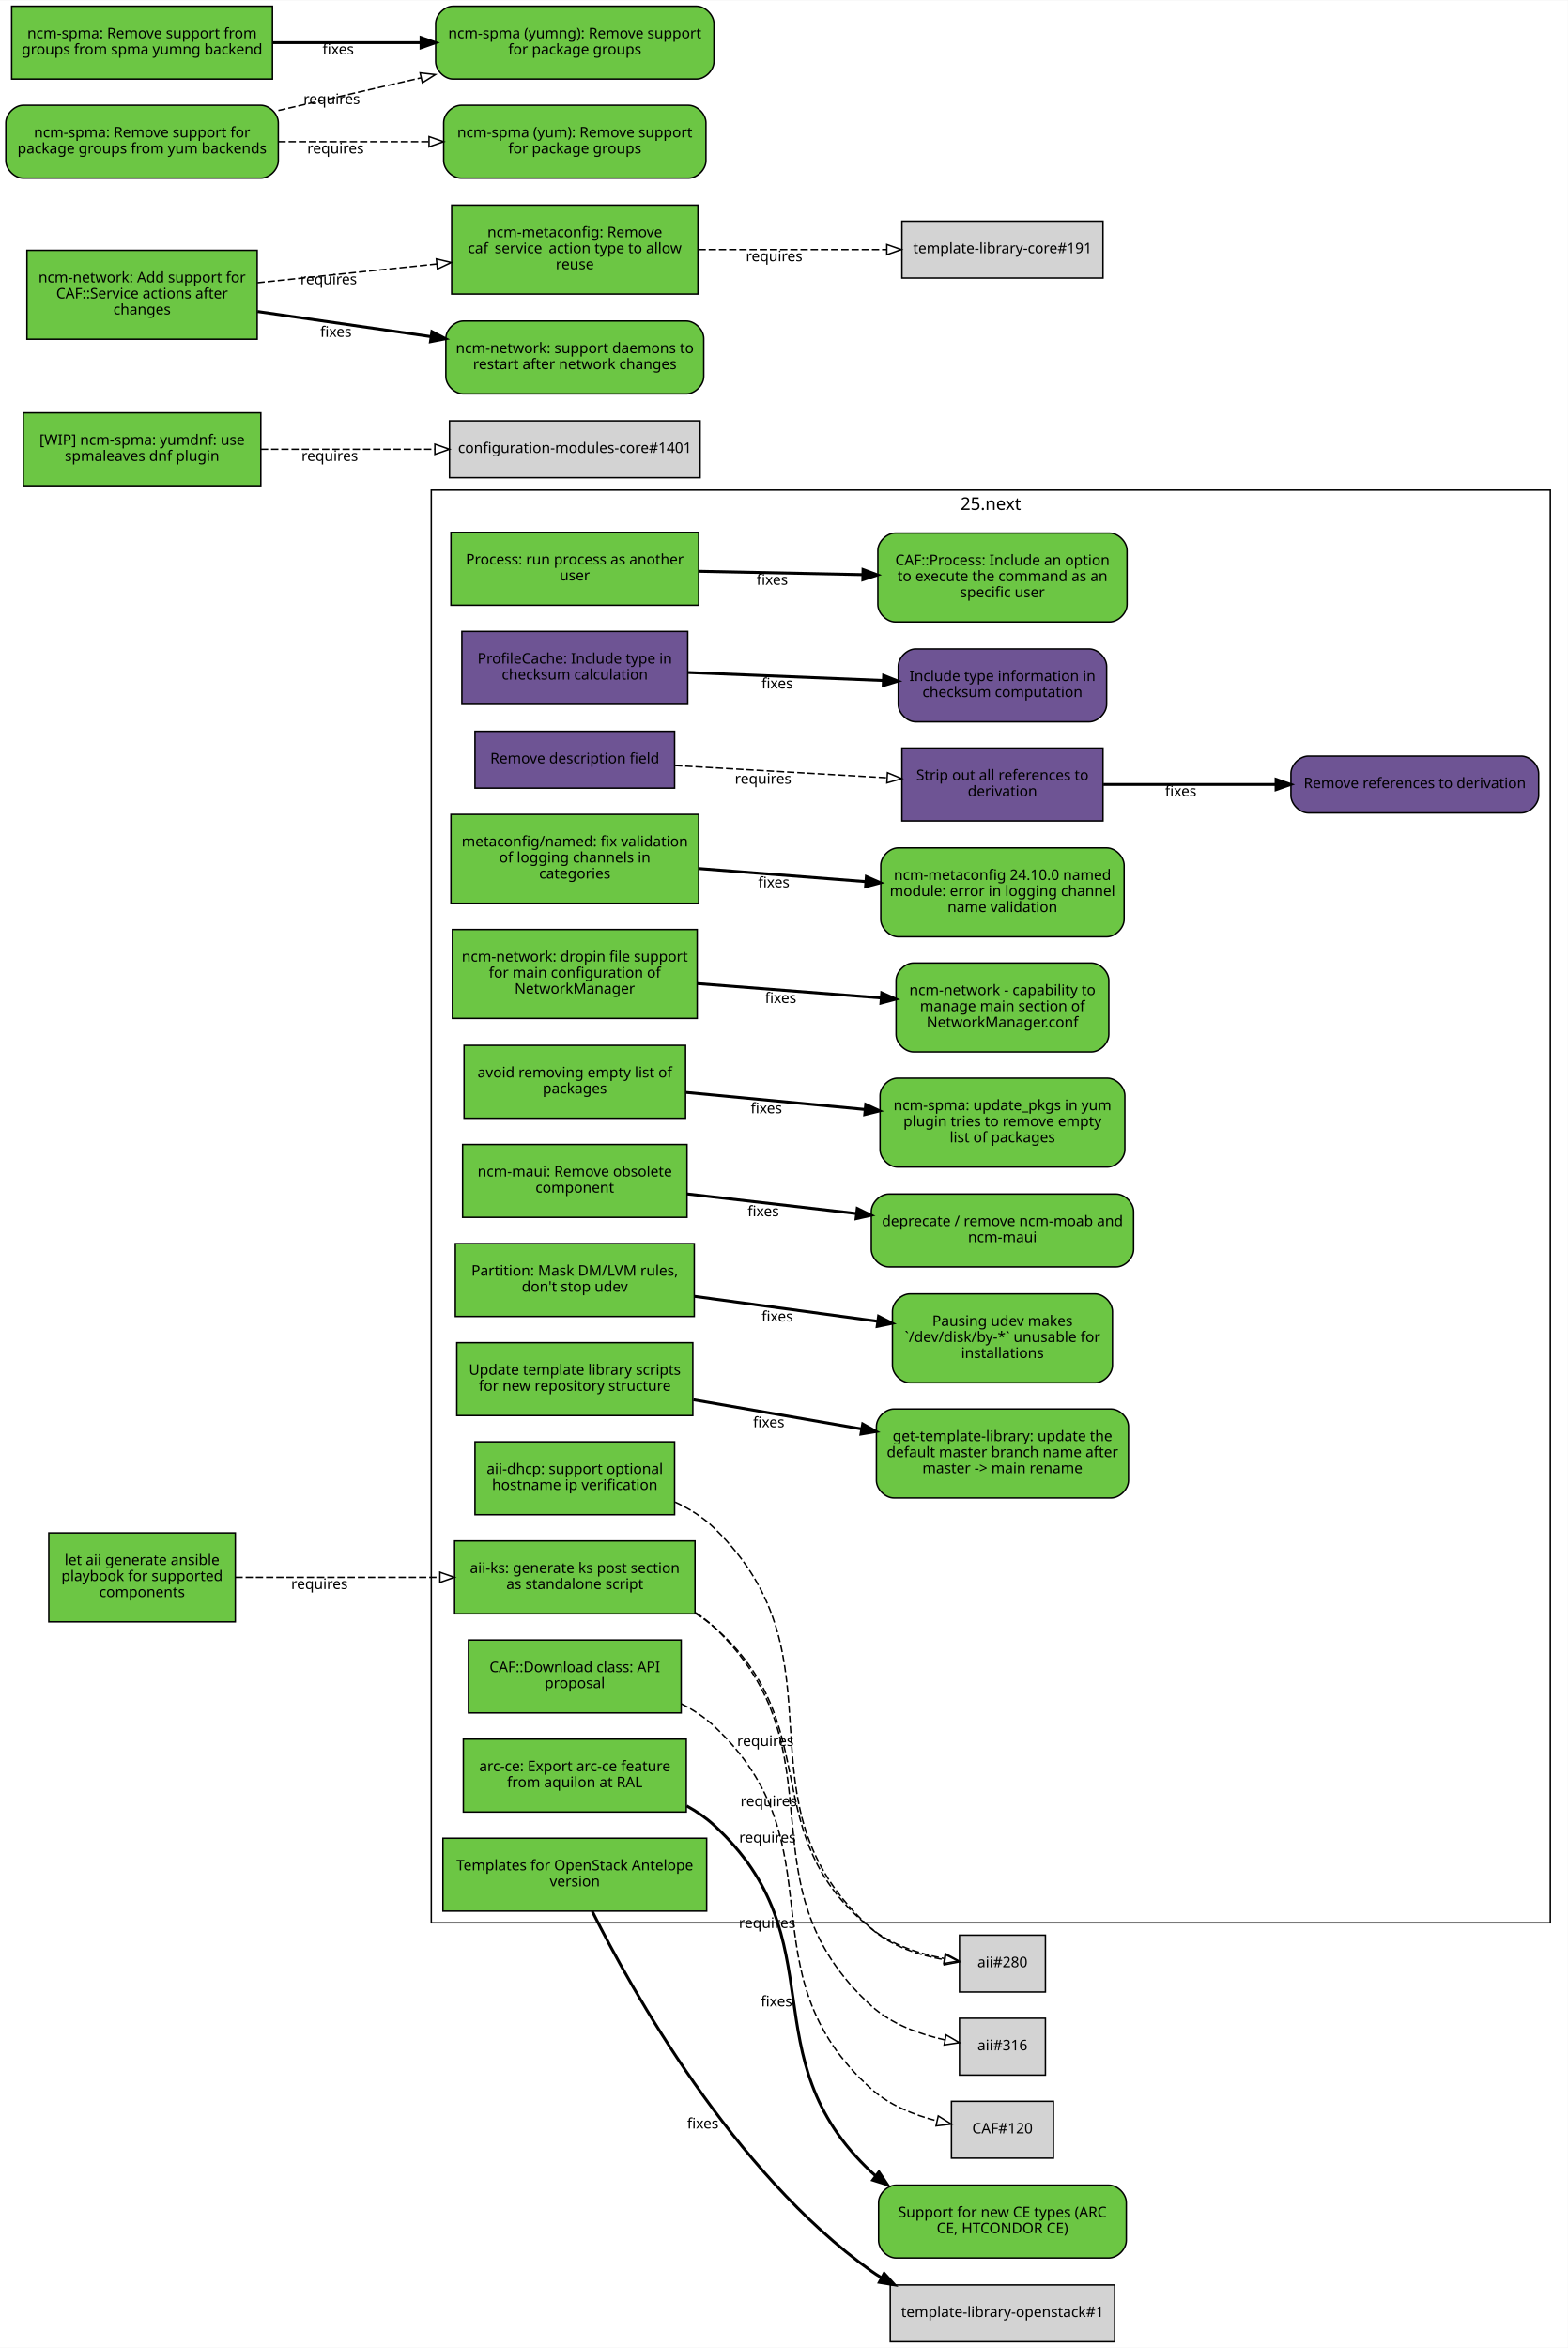
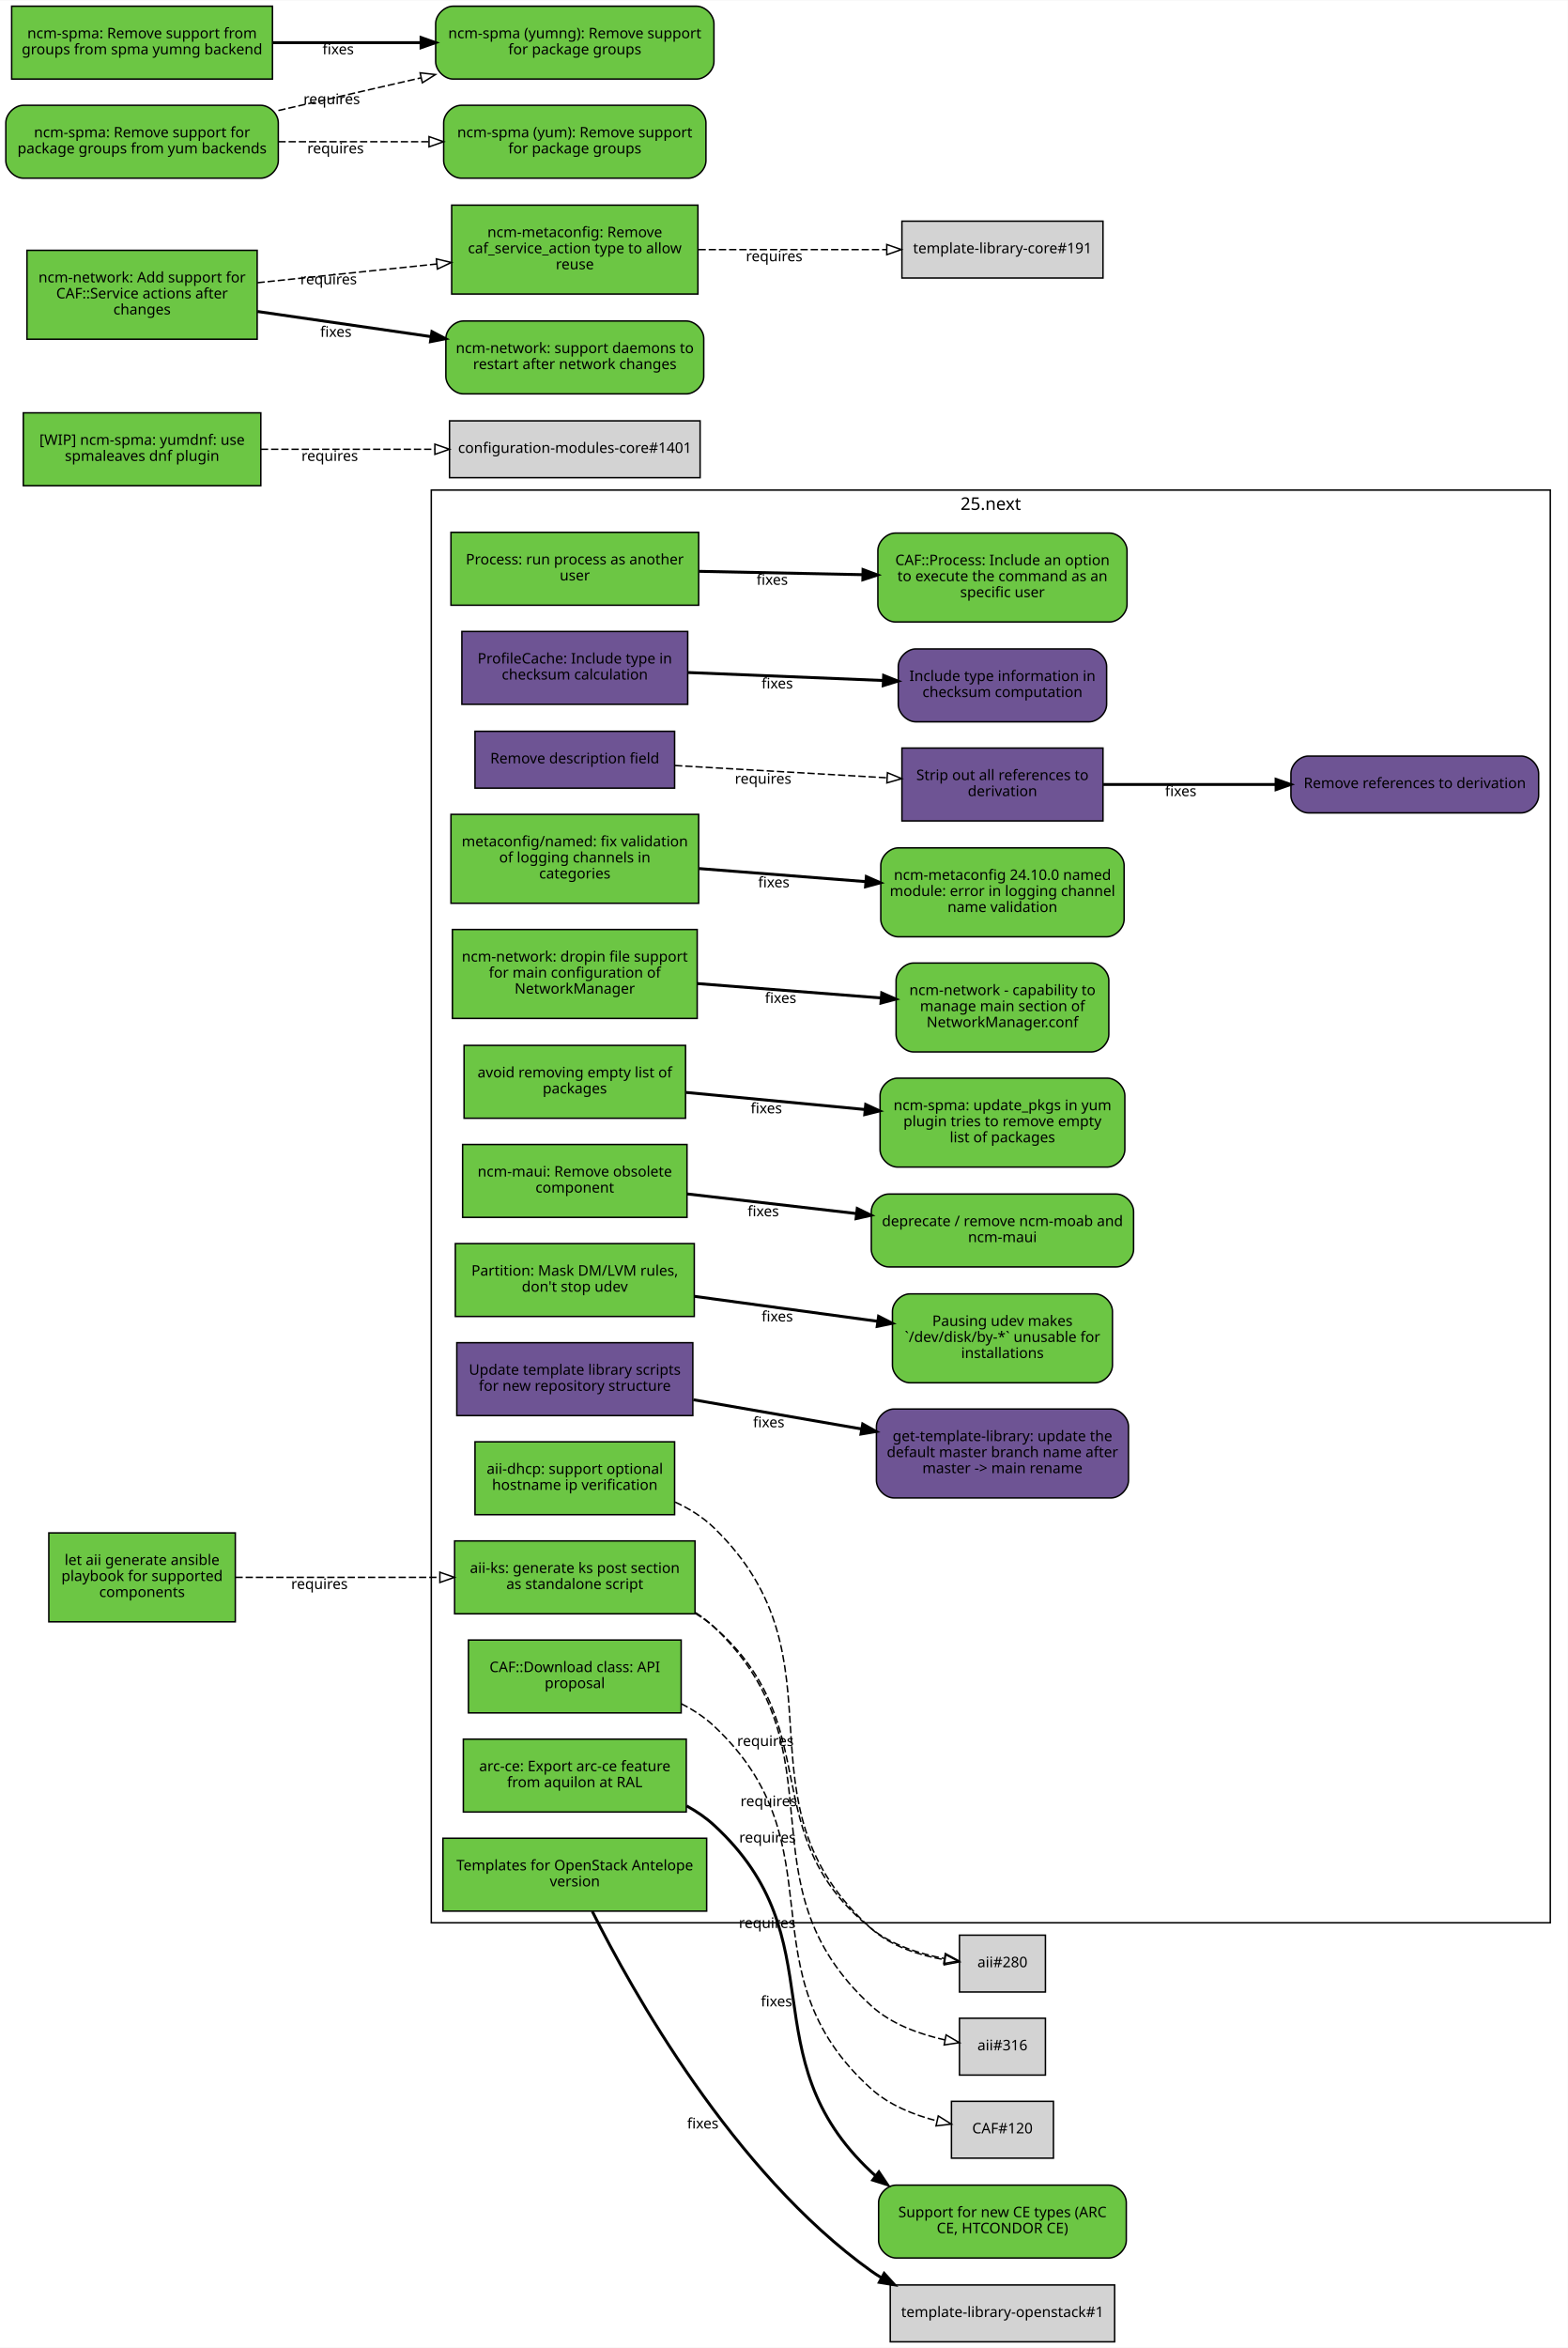
<svg xmlns="http://www.w3.org/2000/svg" xmlns:xlink="http://www.w3.org/1999/xlink" width="1076pt" height="1611pt" viewBox="0.00 0.00 1076.00 1610.50">
  <g id="graph0" class="graph" transform="scale(1 1) rotate(0) translate(4 1606.5)">
    <polygon fill="#ffffff" stroke="transparent" points="-4,4 -4,-1606.5 1072,-1606.5 1072,4 -4,4" />
    <g id="clust1" class="cluster">
      <polygon fill="none" stroke="#000000" points="292,-287.5 292,-1270.5 1060,-1270.5 1060,-287.5 292,-287.5" />
      <text text-anchor="middle" x="676" y="-1256.9" font-family="Sans" font-size="12.00" fill="#000000">25.next</text>
    </g>
    <g id="node1" class="node">
      <g id="a_node1">
        <a xlink:href="https://github.com/quattor/aii/pull/328" xlink:title="aii#328 (pull-request)" target="_parent">
          <polygon fill="#6cc644" stroke="#000000" points="473,-549.5 308,-549.5 308,-499.5 473,-499.5 473,-549.5" />
          <text text-anchor="middle" x="390.5" y="-527.5" font-family="Sans" font-size="10.00" fill="#000000">aii-ks: generate ks post section</text>
          <text text-anchor="middle" x="390.5" y="-516.5" font-family="Sans" font-size="10.00" fill="#000000">as standalone script</text>
        </a>
      </g>
    </g>
    <g id="node2" class="node">
      <polygon fill="#d3d3d3" stroke="#000000" points="713.5,-279 654.5,-279 654.5,-240 713.5,-240 713.5,-279" />
      <text text-anchor="middle" x="684" y="-257" font-family="Sans" font-size="10.00" fill="#000000">aii#280</text>
    </g>
    <g id="edge1" class="edge">
      <path fill="none" stroke="#000000" stroke-dasharray="5,2" d="M473.06,-499.894C477.655,-497.086 482.017,-493.965 486,-490.5 564.289,-422.391 513.003,-348.366 594,-283.5 608.111,-272.199 627.062,-266.191 643.933,-263.009" />
      <polygon fill="none" stroke="#000000" points="644.792,-266.416 654.108,-261.371 643.679,-259.505 644.792,-266.416" />
      <text text-anchor="middle" x="523.602" y="-367.506" font-family="Sans" font-size="10.00" fill="#000000">requires</text>
    </g>
    <g id="node3" class="node">
      <polygon fill="#d3d3d3" stroke="#000000" points="713.5,-222 654.5,-222 654.5,-183 713.5,-183 713.5,-222" />
      <text text-anchor="middle" x="684" y="-200" font-family="Sans" font-size="10.00" fill="#000000">aii#316</text>
    </g>
    <g id="edge2" class="edge">
      <path fill="none" stroke="#000000" stroke-dasharray="5,2" d="M473.421,-500.292C477.929,-497.386 482.171,-494.136 486,-490.5 576.735,-404.336 501.543,-314.813 594,-230.5 607.847,-217.873 627.317,-210.939 644.607,-207.133" />
      <polygon fill="none" stroke="#000000" points="645.318,-210.56 654.476,-205.234 643.995,-203.687 645.318,-210.56" />
      <text text-anchor="middle" x="522.737" y="-342.594" font-family="Sans" font-size="10.00" fill="#000000">requires</text>
    </g>
    <g id="node4" class="node">
      <g id="a_node4">
        <a xlink:href="https://github.com/quattor/aii/pull/299" xlink:title="aii#299 (pull-request)" target="_parent">
          <polygon fill="#6cc644" stroke="#000000" points="459,-617.5 322,-617.5 322,-567.5 459,-567.5 459,-617.5" />
          <text text-anchor="middle" x="390.5" y="-595.5" font-family="Sans" font-size="10.00" fill="#000000">aii-dhcp: support optional</text>
          <text text-anchor="middle" x="390.5" y="-584.5" font-family="Sans" font-size="10.00" fill="#000000">hostname ip verification</text>
        </a>
      </g>
    </g>
    <g id="edge3" class="edge">
      <path fill="none" stroke="#000000" stroke-dasharray="5,2" d="M459.381,-576.145C469.138,-571.616 478.414,-565.846 486,-558.5 580.332,-467.156 496.028,-370.928 594,-283.5 607.689,-271.285 626.921,-265.183 644.094,-262.175" />
      <polygon fill="none" stroke="#000000" points="645.058,-265.572 654.453,-260.675 644.055,-258.644 645.058,-265.572" />
      <text text-anchor="middle" x="521.309" y="-408.813" font-family="Sans" font-size="10.00" fill="#000000">requires</text>
    </g>
    <g id="node5" class="node">
      <g id="a_node5">
        <a xlink:href="https://github.com/quattor/aii/pull/331" xlink:title="aii#331 (pull-request)" target="_parent">
          <polygon fill="#6cc644" stroke="#000000" points="157.5,-555 29.5,-555 29.5,-494 157.5,-494 157.5,-555" />
          <text text-anchor="middle" x="93.5" y="-533" font-family="Sans" font-size="10.00" fill="#000000">let aii generate ansible</text>
          <text text-anchor="middle" x="93.5" y="-522" font-family="Sans" font-size="10.00" fill="#000000">playbook for supported</text>
          <text text-anchor="middle" x="93.5" y="-511" font-family="Sans" font-size="10.00" fill="#000000">components</text>
        </a>
      </g>
    </g>
    <g id="edge4" class="edge">
      <path fill="none" stroke="#000000" stroke-dasharray="5,2" d="M157.579,-524.5C198.481,-524.5 252.179,-524.5 297.707,-524.5" />
      <polygon fill="none" stroke="#000000" points="297.888,-528 307.888,-524.5 297.888,-521 297.888,-528" />
      <text text-anchor="middle" x="215.236" y="-516.5" font-family="Sans" font-size="10.00" fill="#000000">requires</text>
    </g>
    <g id="node6" class="node">
      <g id="a_node6">
        <a xlink:href="https://github.com/quattor/CAF/pull/257" xlink:title="CAF#257 (pull-request)" target="_parent">
          <polygon fill="#6cc644" stroke="#000000" points="475.5,-1241.5 305.5,-1241.5 305.5,-1191.5 475.5,-1191.5 475.5,-1241.5" />
          <text text-anchor="middle" x="390.5" y="-1219.5" font-family="Sans" font-size="10.00" fill="#000000">Process: run process as another</text>
          <text text-anchor="middle" x="390.5" y="-1208.5" font-family="Sans" font-size="10.00" fill="#000000">user</text>
        </a>
      </g>
    </g>
    <g id="node7" class="node">
      <g id="a_node7">
        <a xlink:href="https://github.com/quattor/CAF/issues/253" xlink:title="CAF#253 (issue)" target="_parent">
          <path fill="#6cc644" stroke="#000000" d="M757.5,-1241C757.5,-1241 610.5,-1241 610.5,-1241 604.5,-1241 598.5,-1235 598.5,-1229 598.5,-1229 598.5,-1192 598.5,-1192 598.5,-1186 604.5,-1180 610.5,-1180 610.5,-1180 757.5,-1180 757.5,-1180 763.5,-1180 769.5,-1186 769.5,-1192 769.5,-1192 769.5,-1229 769.5,-1229 769.5,-1235 763.5,-1241 757.5,-1241" />
          <text text-anchor="middle" x="684" y="-1219" font-family="Sans" font-size="10.00" fill="#000000">CAF::Process: Include an option</text>
          <text text-anchor="middle" x="684" y="-1208" font-family="Sans" font-size="10.00" fill="#000000">to execute the command as an</text>
          <text text-anchor="middle" x="684" y="-1197" font-family="Sans" font-size="10.00" fill="#000000">specific user</text>
        </a>
      </g>
    </g>
    <g id="edge5" class="edge">
      <path fill="none" stroke="#000000" stroke-width="2" d="M475.787,-1214.756C510.982,-1214.037 551.935,-1213.2 588.163,-1212.459" />
      <polygon fill="#000000" stroke="#000000" stroke-width="2" points="588.32,-1215.957 598.246,-1212.253 588.177,-1208.958 588.32,-1215.957" />
      <text text-anchor="middle" x="525.98" y="-1205.505" font-family="Sans" font-size="10.00" fill="#000000">fixes</text>
    </g>
    <g id="node8" class="node">
      <g id="a_node8">
        <a xlink:href="https://github.com/quattor/CAF/pull/110" xlink:title="CAF#110 (pull-request)" target="_parent">
          <polygon fill="#6cc644" stroke="#000000" points="463.5,-481.5 317.5,-481.5 317.5,-431.5 463.5,-431.5 463.5,-481.5" />
          <text text-anchor="middle" x="390.5" y="-459.5" font-family="Sans" font-size="10.00" fill="#000000">CAF::Download class: API</text>
          <text text-anchor="middle" x="390.5" y="-448.5" font-family="Sans" font-size="10.00" fill="#000000">proposal</text>
        </a>
      </g>
    </g>
    <g id="node9" class="node">
      <polygon fill="#d3d3d3" stroke="#000000" points="719,-165 649,-165 649,-126 719,-126 719,-165" />
      <text text-anchor="middle" x="684" y="-143" font-family="Sans" font-size="10.00" fill="#000000">CAF#120</text>
    </g>
    <g id="edge6" class="edge">
      <path fill="none" stroke="#000000" stroke-dasharray="5,2" d="M463.527,-437.803C471.709,-433.667 479.444,-428.63 486,-422.5 574.115,-340.118 504.239,-254.085 594,-173.5 606.386,-162.38 623.138,-155.677 638.831,-151.635" />
      <polygon fill="none" stroke="#000000" points="639.956,-154.969 648.934,-149.344 638.408,-148.142 639.956,-154.969" />
      <text text-anchor="middle" x="522.501" y="-283.929" font-family="Sans" font-size="10.00" fill="#000000">requires</text>
    </g>
    <g id="node10" class="node">
      <g id="a_node10">
        <a xlink:href="https://github.com/quattor/CCM/pull/216" xlink:title="CCM#216 (pull-request)" target="_parent">
          <polygon fill="#6e5494" stroke="#000000" points="468,-1173.5 313,-1173.5 313,-1123.5 468,-1123.5 468,-1173.5" />
          <text text-anchor="middle" x="390.5" y="-1151.5" font-family="Sans" font-size="10.00" fill="#000000">ProfileCache: Include type in</text>
          <text text-anchor="middle" x="390.5" y="-1140.5" font-family="Sans" font-size="10.00" fill="#000000">checksum calculation</text>
        </a>
      </g>
    </g>
    <g id="node11" class="node">
      <g id="a_node11">
        <a xlink:href="https://github.com/quattor/CCM/issues/213" xlink:title="CCM#213 (issue)" target="_parent">
          <path fill="#6e5494" stroke="#000000" d="M743.5,-1161.5C743.5,-1161.5 624.5,-1161.5 624.5,-1161.5 618.5,-1161.5 612.5,-1155.5 612.5,-1149.5 612.5,-1149.5 612.5,-1123.5 612.5,-1123.5 612.5,-1117.5 618.5,-1111.5 624.5,-1111.5 624.5,-1111.5 743.5,-1111.5 743.5,-1111.5 749.5,-1111.5 755.5,-1117.5 755.5,-1123.5 755.5,-1123.5 755.5,-1149.5 755.5,-1149.5 755.5,-1155.5 749.5,-1161.5 743.5,-1161.5" />
          <text text-anchor="middle" x="684" y="-1139.5" font-family="Sans" font-size="10.00" fill="#000000">Include type information in</text>
          <text text-anchor="middle" x="684" y="-1128.5" font-family="Sans" font-size="10.00" fill="#000000">checksum computation</text>
        </a>
      </g>
    </g>
    <g id="edge7" class="edge">
      <path fill="none" stroke="#000000" stroke-width="2" d="M468.382,-1145.316C509.644,-1143.629 560.3,-1141.558 602.143,-1139.847" />
      <polygon fill="#000000" stroke="#000000" stroke-width="2" points="602.454,-1143.337 612.303,-1139.431 602.168,-1136.343 602.454,-1143.337" />
      <text text-anchor="middle" x="529.448" y="-1134.369" font-family="Sans" font-size="10.00" fill="#000000">fixes</text>
    </g>
    <g id="node12" class="node">
      <g id="a_node12">
        <a xlink:href="https://github.com/quattor/CCM/pull/215" xlink:title="CCM#215 (pull-request)" target="_parent">
          <polygon fill="#6e5494" stroke="#000000" points="459,-1105 322,-1105 322,-1066 459,-1066 459,-1105" />
          <text text-anchor="middle" x="390.5" y="-1083" font-family="Sans" font-size="10.00" fill="#000000">Remove description field</text>
        </a>
      </g>
    </g>
    <g id="node13" class="node">
      <g id="a_node13">
        <a xlink:href="https://github.com/quattor/CCM/pull/214" xlink:title="CCM#214 (pull-request)" target="_parent">
          <polygon fill="#6e5494" stroke="#000000" points="753,-1093.5 615,-1093.5 615,-1043.5 753,-1043.5 753,-1093.5" />
          <text text-anchor="middle" x="684" y="-1071.5" font-family="Sans" font-size="10.00" fill="#000000">Strip out all references to</text>
          <text text-anchor="middle" x="684" y="-1060.5" font-family="Sans" font-size="10.00" fill="#000000">derivation</text>
        </a>
      </g>
    </g>
    <g id="edge8" class="edge">
      <path fill="none" stroke="#000000" stroke-dasharray="5,2" d="M459.313,-1081.514C502.867,-1078.992 559.324,-1075.721 604.749,-1073.09" />
      <polygon fill="none" stroke="#000000" points="605.075,-1076.577 614.856,-1072.505 604.67,-1069.589 605.075,-1076.577" />
      <text text-anchor="middle" x="519.747" y="-1069" font-family="Sans" font-size="10.00" fill="#000000">requires</text>
    </g>
    <g id="node14" class="node">
      <g id="a_node14">
        <a xlink:href="https://github.com/quattor/CCM/issues/134" xlink:title="CCM#134 (issue)" target="_parent">
          <path fill="#6e5494" stroke="#000000" d="M1040,-1088C1040,-1088 894,-1088 894,-1088 888,-1088 882,-1082 882,-1076 882,-1076 882,-1061 882,-1061 882,-1055 888,-1049 894,-1049 894,-1049 1040,-1049 1040,-1049 1046,-1049 1052,-1055 1052,-1061 1052,-1061 1052,-1076 1052,-1076 1052,-1082 1046,-1088 1040,-1088" />
          <text text-anchor="middle" x="967" y="-1066" font-family="Sans" font-size="10.00" fill="#000000">Remove references to derivation</text>
        </a>
      </g>
    </g>
    <g id="edge9" class="edge">
      <path fill="none" stroke="#000000" stroke-width="2" d="M753.23,-1068.5C788.83,-1068.5 832.774,-1068.5 871.542,-1068.5" />
      <polygon fill="#000000" stroke="#000000" stroke-width="2" points="871.801,-1072 881.801,-1068.5 871.801,-1065 871.801,-1072" />
      <text text-anchor="middle" x="806.388" y="-1060.5" font-family="Sans" font-size="10.00" fill="#000000">fixes</text>
    </g>
    <g id="node15" class="node">
      <g id="a_node15">
        <a xlink:href="https://github.com/quattor/configuration-modules-core/pull/1783" xlink:title="configuration-modules-core#1783 (pull-request)" target="_parent">
          <polygon fill="#6cc644" stroke="#000000" points="475.5,-1048 305.5,-1048 305.5,-987 475.5,-987 475.5,-1048" />
          <text text-anchor="middle" x="390.5" y="-1026" font-family="Sans" font-size="10.00" fill="#000000">metaconfig/named: fix validation</text>
          <text text-anchor="middle" x="390.5" y="-1015" font-family="Sans" font-size="10.00" fill="#000000">of logging channels in</text>
          <text text-anchor="middle" x="390.5" y="-1004" font-family="Sans" font-size="10.00" fill="#000000">categories</text>
        </a>
      </g>
    </g>
    <g id="node16" class="node">
      <g id="a_node16">
        <a xlink:href="https://github.com/quattor/configuration-modules-core/issues/1784" xlink:title="configuration-modules-core#1784 (issue)" target="_parent">
          <path fill="#6cc644" stroke="#000000" d="M755.5,-1025C755.5,-1025 612.5,-1025 612.5,-1025 606.5,-1025 600.5,-1019 600.5,-1013 600.5,-1013 600.5,-976 600.5,-976 600.5,-970 606.5,-964 612.5,-964 612.5,-964 755.5,-964 755.5,-964 761.5,-964 767.5,-970 767.5,-976 767.5,-976 767.5,-1013 767.5,-1013 767.5,-1019 761.5,-1025 755.5,-1025" />
          <text text-anchor="middle" x="684" y="-1003" font-family="Sans" font-size="10.00" fill="#000000">ncm-metaconfig 24.10.0 named</text>
          <text text-anchor="middle" x="684" y="-992" font-family="Sans" font-size="10.00" fill="#000000">module: error in logging channel</text>
          <text text-anchor="middle" x="684" y="-981" font-family="Sans" font-size="10.00" fill="#000000">name validation</text>
        </a>
      </g>
    </g>
    <g id="edge10" class="edge">
      <path fill="none" stroke="#000000" stroke-width="2" d="M475.787,-1010.817C511.601,-1008.01 553.377,-1004.736 590.069,-1001.861" />
      <polygon fill="#000000" stroke="#000000" stroke-width="2" points="590.578,-1005.332 600.274,-1001.061 590.031,-998.353 590.578,-1005.332" />
      <text text-anchor="middle" x="527.087" y="-997.934" font-family="Sans" font-size="10.00" fill="#000000">fixes</text>
    </g>
    <g id="node17" class="node">
      <g id="a_node17">
        <a xlink:href="https://github.com/quattor/configuration-modules-core/pull/1739" xlink:title="configuration-modules-core#1739 (pull-request)" target="_parent">
          <polygon fill="#6cc644" stroke="#000000" points="474.5,-969 306.5,-969 306.5,-908 474.5,-908 474.5,-969" />
          <text text-anchor="middle" x="390.5" y="-947" font-family="Sans" font-size="10.00" fill="#000000">ncm-network: dropin file support</text>
          <text text-anchor="middle" x="390.5" y="-936" font-family="Sans" font-size="10.00" fill="#000000">for main configuration of</text>
          <text text-anchor="middle" x="390.5" y="-925" font-family="Sans" font-size="10.00" fill="#000000">NetworkManager</text>
        </a>
      </g>
    </g>
    <g id="node18" class="node">
      <g id="a_node18">
        <a xlink:href="https://github.com/quattor/configuration-modules-core/issues/1740" xlink:title="configuration-modules-core#1740 (issue)" target="_parent">
          <path fill="#6cc644" stroke="#000000" d="M745,-946C745,-946 623,-946 623,-946 617,-946 611,-940 611,-934 611,-934 611,-897 611,-897 611,-891 617,-885 623,-885 623,-885 745,-885 745,-885 751,-885 757,-891 757,-897 757,-897 757,-934 757,-934 757,-940 751,-946 745,-946" />
          <text text-anchor="middle" x="684" y="-924" font-family="Sans" font-size="10.00" fill="#000000">ncm-network - capability to</text>
          <text text-anchor="middle" x="684" y="-913" font-family="Sans" font-size="10.00" fill="#000000">manage main section of</text>
          <text text-anchor="middle" x="684" y="-902" font-family="Sans" font-size="10.00" fill="#000000">NetworkManager.conf</text>
        </a>
      </g>
    </g>
    <g id="edge11" class="edge">
      <path fill="none" stroke="#000000" stroke-width="2" d="M474.605,-931.909C514.186,-928.807 561.25,-925.119 600.725,-922.026" />
      <polygon fill="#000000" stroke="#000000" stroke-width="2" points="601.155,-925.503 610.851,-921.232 600.608,-918.524 601.155,-925.503" />
      <text text-anchor="middle" x="531.777" y="-918.567" font-family="Sans" font-size="10.00" fill="#000000">fixes</text>
    </g>
    <g id="node19" class="node">
      <g id="a_node19">
        <a xlink:href="https://github.com/quattor/configuration-modules-core/pull/1554" xlink:title="configuration-modules-core#1554 (pull-request)" target="_parent">
          <polygon fill="#6cc644" stroke="#000000" points="466.5,-889.5 314.5,-889.5 314.5,-839.5 466.5,-839.5 466.5,-889.5" />
          <text text-anchor="middle" x="390.5" y="-867.5" font-family="Sans" font-size="10.00" fill="#000000">avoid removing empty list of</text>
          <text text-anchor="middle" x="390.5" y="-856.5" font-family="Sans" font-size="10.00" fill="#000000">packages</text>
        </a>
      </g>
    </g>
    <g id="node20" class="node">
      <g id="a_node20">
        <a xlink:href="https://github.com/quattor/configuration-modules-core/issues/1553" xlink:title="configuration-modules-core#1553 (issue)" target="_parent">
          <path fill="#6cc644" stroke="#000000" d="M756,-867C756,-867 612,-867 612,-867 606,-867 600,-861 600,-855 600,-855 600,-818 600,-818 600,-812 606,-806 612,-806 612,-806 756,-806 756,-806 762,-806 768,-812 768,-818 768,-818 768,-855 768,-855 768,-861 762,-867 756,-867" />
          <text text-anchor="middle" x="684" y="-845" font-family="Sans" font-size="10.00" fill="#000000">ncm-spma: update_pkgs in yum</text>
          <text text-anchor="middle" x="684" y="-834" font-family="Sans" font-size="10.00" fill="#000000">plugin tries to remove empty</text>
          <text text-anchor="middle" x="684" y="-823" font-family="Sans" font-size="10.00" fill="#000000">list of packages</text>
        </a>
      </g>
    </g>
    <g id="edge12" class="edge">
      <path fill="none" stroke="#000000" stroke-width="2" d="M466.848,-857.216C504.427,-853.631 550.078,-849.276 589.807,-845.486" />
      <polygon fill="#000000" stroke="#000000" stroke-width="2" points="590.149,-848.969 599.772,-844.535 589.485,-842.001 590.149,-848.969" />
      <text text-anchor="middle" x="521.96" y="-842.909" font-family="Sans" font-size="10.00" fill="#000000">fixes</text>
    </g>
    <g id="node21" class="node">
      <g id="a_node21">
        <a xlink:href="https://github.com/quattor/configuration-modules-core/pull/1507" xlink:title="configuration-modules-core#1507 (pull-request)" target="_parent">
          <polygon fill="#6cc644" stroke="#000000" points="175,-1323.5 12,-1323.5 12,-1273.5 175,-1273.5 175,-1323.5" />
          <text text-anchor="middle" x="93.5" y="-1301.5" font-family="Sans" font-size="10.00" fill="#000000">[WIP] ncm-spma: yumdnf: use</text>
          <text text-anchor="middle" x="93.5" y="-1290.5" font-family="Sans" font-size="10.00" fill="#000000">spmaleaves dnf plugin</text>
        </a>
      </g>
    </g>
    <g id="node22" class="node">
      <polygon fill="#d3d3d3" stroke="#000000" points="476.5,-1318 304.5,-1318 304.5,-1279 476.5,-1279 476.5,-1318" />
      <text text-anchor="middle" x="390.5" y="-1296" font-family="Sans" font-size="10.00" fill="#000000">configuration-modules-core#1401</text>
    </g>
    <g id="edge13" class="edge">
      <path fill="none" stroke="#000000" stroke-dasharray="5,2" d="M175.049,-1298.5C211.937,-1298.5 255.795,-1298.5 294.283,-1298.5" />
      <polygon fill="none" stroke="#000000" points="294.463,-1302 304.463,-1298.5 294.463,-1295 294.463,-1302" />
      <text text-anchor="middle" x="222.304" y="-1290.5" font-family="Sans" font-size="10.00" fill="#000000">requires</text>
    </g>
    <g id="node23" class="node">
      <g id="a_node23">
        <a xlink:href="https://github.com/quattor/configuration-modules-core/pull/1336" xlink:title="configuration-modules-core#1336 (pull-request)" target="_parent">
          <polygon fill="#6cc644" stroke="#000000" points="172.5,-1435 14.5,-1435 14.5,-1374 172.5,-1374 172.5,-1435" />
          <text text-anchor="middle" x="93.5" y="-1413" font-family="Sans" font-size="10.00" fill="#000000">ncm-network: Add support for</text>
          <text text-anchor="middle" x="93.5" y="-1402" font-family="Sans" font-size="10.00" fill="#000000">CAF::Service actions after</text>
          <text text-anchor="middle" x="93.5" y="-1391" font-family="Sans" font-size="10.00" fill="#000000">changes</text>
        </a>
      </g>
    </g>
    <g id="node24" class="node">
      <g id="a_node24">
        <a xlink:href="https://github.com/quattor/configuration-modules-core/pull/1335" xlink:title="configuration-modules-core#1335 (pull-request)" target="_parent">
          <polygon fill="#6cc644" stroke="#000000" points="475,-1466 306,-1466 306,-1405 475,-1405 475,-1466" />
          <text text-anchor="middle" x="390.5" y="-1444" font-family="Sans" font-size="10.00" fill="#000000">ncm-metaconfig: Remove</text>
          <text text-anchor="middle" x="390.5" y="-1433" font-family="Sans" font-size="10.00" fill="#000000">caf_service_action type to allow</text>
          <text text-anchor="middle" x="390.5" y="-1422" font-family="Sans" font-size="10.00" fill="#000000">reuse</text>
        </a>
      </g>
    </g>
    <g id="edge14" class="edge">
      <path fill="none" stroke="#000000" stroke-dasharray="5,2" d="M172.7,-1412.767C210.561,-1416.718 256.17,-1421.479 295.847,-1425.62" />
      <polygon fill="none" stroke="#000000" points="295.488,-1429.102 305.798,-1426.659 296.215,-1422.14 295.488,-1429.102" />
      <text text-anchor="middle" x="221.535" y="-1411.69" font-family="Sans" font-size="10.00" fill="#000000">requires</text>
    </g>
    <g id="node25" class="node">
      <g id="a_node25">
        <a xlink:href="https://github.com/quattor/configuration-modules-core/issues/1071" xlink:title="configuration-modules-core#1071 (issue)" target="_parent">
          <path fill="#6cc644" stroke="#000000" d="M467,-1386.5C467,-1386.5 314,-1386.5 314,-1386.5 308,-1386.5 302,-1380.5 302,-1374.5 302,-1374.5 302,-1348.5 302,-1348.5 302,-1342.5 308,-1336.5 314,-1336.5 314,-1336.5 467,-1336.5 467,-1336.5 473,-1336.5 479,-1342.5 479,-1348.5 479,-1348.5 479,-1374.5 479,-1374.5 479,-1380.5 473,-1386.5 467,-1386.5" />
          <text text-anchor="middle" x="390.5" y="-1364.5" font-family="Sans" font-size="10.00" fill="#000000">ncm-network: support daemons to</text>
          <text text-anchor="middle" x="390.5" y="-1353.5" font-family="Sans" font-size="10.00" fill="#000000">restart after network changes</text>
        </a>
      </g>
    </g>
    <g id="edge15" class="edge">
      <path fill="none" stroke="#000000" stroke-width="2" d="M172.7,-1393.033C209.218,-1387.746 252.943,-1381.416 291.601,-1375.819" />
      <polygon fill="#000000" stroke="#000000" stroke-width="2" points="292.439,-1379.234 301.834,-1374.337 291.436,-1372.306 292.439,-1379.234" />
      <text text-anchor="middle" x="226.548" y="-1375.645" font-family="Sans" font-size="10.00" fill="#000000">fixes</text>
    </g>
    <g id="node26" class="node">
      <polygon fill="#d3d3d3" stroke="#000000" points="753,-1455 615,-1455 615,-1416 753,-1416 753,-1455" />
      <text text-anchor="middle" x="684" y="-1433" font-family="Sans" font-size="10.00" fill="#000000">template-library-core#191</text>
    </g>
    <g id="edge16" class="edge">
      <path fill="none" stroke="#000000" stroke-dasharray="5,2" d="M475.392,-1435.5C516.041,-1435.5 564.441,-1435.5 604.383,-1435.5" />
      <polygon fill="none" stroke="#000000" points="604.61,-1439 614.61,-1435.5 604.61,-1432 604.61,-1439" />
      <text text-anchor="middle" x="527.328" y="-1427.5" font-family="Sans" font-size="10.00" fill="#000000">requires</text>
    </g>
    <g id="node27" class="node">
      <g id="a_node27">
        <a xlink:href="https://github.com/quattor/configuration-modules-core/pull/1148" xlink:title="configuration-modules-core#1148 (pull-request)" target="_parent">
          <polygon fill="#6cc644" stroke="#000000" points="183,-1602.5 4,-1602.5 4,-1552.5 183,-1552.5 183,-1602.5" />
          <text text-anchor="middle" x="93.5" y="-1580.5" font-family="Sans" font-size="10.00" fill="#000000">ncm-spma: Remove support from</text>
          <text text-anchor="middle" x="93.5" y="-1569.5" font-family="Sans" font-size="10.00" fill="#000000">groups from spma yumng backend</text>
        </a>
      </g>
    </g>
    <g id="node28" class="node">
      <g id="a_node28">
        <a xlink:href="https://github.com/quattor/configuration-modules-core/issues/952" xlink:title="configuration-modules-core#952 (issue)" target="_parent">
          <path fill="#6cc644" stroke="#000000" d="M474,-1602.5C474,-1602.5 307,-1602.5 307,-1602.5 301,-1602.5 295,-1596.5 295,-1590.5 295,-1590.5 295,-1564.5 295,-1564.5 295,-1558.5 301,-1552.5 307,-1552.5 307,-1552.5 474,-1552.5 474,-1552.5 480,-1552.5 486,-1558.5 486,-1564.5 486,-1564.5 486,-1590.5 486,-1590.5 486,-1596.5 480,-1602.5 474,-1602.5" />
          <text text-anchor="middle" x="390.5" y="-1580.5" font-family="Sans" font-size="10.00" fill="#000000">ncm-spma (yumng): Remove support</text>
          <text text-anchor="middle" x="390.5" y="-1569.5" font-family="Sans" font-size="10.00" fill="#000000">for package groups</text>
        </a>
      </g>
    </g>
    <g id="edge17" class="edge">
      <path fill="none" stroke="#000000" stroke-width="2" d="M183.013,-1577.5C215.054,-1577.5 251.469,-1577.5 284.753,-1577.5" />
      <polygon fill="#000000" stroke="#000000" stroke-width="2" points="284.973,-1581 294.973,-1577.5 284.973,-1574 284.973,-1581" />
      <text text-anchor="middle" x="228.088" y="-1569.5" font-family="Sans" font-size="10.00" fill="#000000">fixes</text>
    </g>
    <g id="node29" class="node">
      <g id="a_node29">
        <a xlink:href="https://github.com/quattor/configuration-modules-core/issues/950" xlink:title="configuration-modules-core#950 (issue)" target="_parent">
          <path fill="#6cc644" stroke="#000000" d="M175,-1534.5C175,-1534.5 12,-1534.5 12,-1534.5 6,-1534.5 0,-1528.5 0,-1522.5 0,-1522.5 0,-1496.5 0,-1496.5 0,-1490.5 6,-1484.5 12,-1484.5 12,-1484.5 175,-1484.5 175,-1484.5 181,-1484.5 187,-1490.5 187,-1496.5 187,-1496.5 187,-1522.5 187,-1522.5 187,-1528.5 181,-1534.5 175,-1534.5" />
          <text text-anchor="middle" x="93.5" y="-1512.5" font-family="Sans" font-size="10.00" fill="#000000">ncm-spma: Remove support for</text>
          <text text-anchor="middle" x="93.5" y="-1501.5" font-family="Sans" font-size="10.00" fill="#000000">package groups from yum backends</text>
        </a>
      </g>
    </g>
    <g id="edge19" class="edge">
      <path fill="none" stroke="#000000" stroke-dasharray="5,2" d="M187.065,-1530.922C218.191,-1538.049 253.066,-1546.034 285.03,-1553.352" />
      <polygon fill="none" stroke="#000000" points="284.32,-1556.78 294.849,-1555.6 285.883,-1549.957 284.32,-1556.78" />
      <text text-anchor="middle" x="223.685" y="-1535.313" font-family="Sans" font-size="10.00" fill="#000000">requires</text>
    </g>
    <g id="node30" class="node">
      <g id="a_node30">
        <a xlink:href="https://github.com/quattor/configuration-modules-core/issues/951" xlink:title="configuration-modules-core#951 (issue)" target="_parent">
          <path fill="#6cc644" stroke="#000000" d="M468.5,-1534.5C468.5,-1534.5 312.5,-1534.5 312.5,-1534.5 306.5,-1534.5 300.5,-1528.5 300.5,-1522.5 300.5,-1522.5 300.5,-1496.5 300.5,-1496.5 300.5,-1490.5 306.5,-1484.5 312.5,-1484.5 312.5,-1484.5 468.5,-1484.5 468.5,-1484.5 474.5,-1484.5 480.5,-1490.5 480.5,-1496.5 480.5,-1496.5 480.5,-1522.5 480.5,-1522.5 480.5,-1528.5 474.5,-1534.5 468.5,-1534.5" />
          <text text-anchor="middle" x="390.5" y="-1512.5" font-family="Sans" font-size="10.00" fill="#000000">ncm-spma (yum): Remove support</text>
          <text text-anchor="middle" x="390.5" y="-1501.5" font-family="Sans" font-size="10.00" fill="#000000">for package groups</text>
        </a>
      </g>
    </g>
    <g id="edge18" class="edge">
      <path fill="none" stroke="#000000" stroke-dasharray="5,2" d="M187.065,-1509.5C219.887,-1509.5 256.876,-1509.5 290.225,-1509.5" />
      <polygon fill="none" stroke="#000000" points="290.45,-1513 300.449,-1509.5 290.449,-1506 290.45,-1513" />
      <text text-anchor="middle" x="226.286" y="-1501.5" font-family="Sans" font-size="10.00" fill="#000000">requires</text>
    </g>
    <g id="node31" class="node">
      <g id="a_node31">
        <a xlink:href="https://github.com/quattor/configuration-modules-grid/pull/151" xlink:title="configuration-modules-grid#151 (pull-request)" target="_parent">
          <polygon fill="#6cc644" stroke="#000000" points="467.5,-821.5 313.5,-821.5 313.5,-771.5 467.5,-771.5 467.5,-821.5" />
          <text text-anchor="middle" x="390.5" y="-799.5" font-family="Sans" font-size="10.00" fill="#000000">ncm-maui: Remove obsolete</text>
          <text text-anchor="middle" x="390.5" y="-788.5" font-family="Sans" font-size="10.00" fill="#000000">component</text>
        </a>
      </g>
    </g>
    <g id="node32" class="node">
      <g id="a_node32">
        <a xlink:href="https://github.com/quattor/configuration-modules-grid/issues/85" xlink:title="configuration-modules-grid#85 (issue)" target="_parent">
          <path fill="#6cc644" stroke="#000000" d="M762,-787.5C762,-787.5 606,-787.5 606,-787.5 600,-787.5 594,-781.5 594,-775.5 594,-775.5 594,-749.5 594,-749.5 594,-743.5 600,-737.5 606,-737.5 606,-737.5 762,-737.5 762,-737.5 768,-737.5 774,-743.5 774,-749.5 774,-749.5 774,-775.5 774,-775.5 774,-781.5 768,-787.5 762,-787.5" />
          <text text-anchor="middle" x="684" y="-765.5" font-family="Sans" font-size="10.00" fill="#000000">deprecate / remove ncm-moab and</text>
          <text text-anchor="middle" x="684" y="-754.5" font-family="Sans" font-size="10.00" fill="#000000">ncm-maui</text>
        </a>
      </g>
    </g>
    <g id="edge20" class="edge">
      <path fill="none" stroke="#000000" stroke-width="2" d="M467.614,-787.567C503.161,-783.449 545.805,-778.509 583.803,-774.107" />
      <polygon fill="#000000" stroke="#000000" stroke-width="2" points="584.34,-777.568 593.871,-772.941 583.534,-770.615 584.34,-777.568" />
      <text text-anchor="middle" x="519.847" y="-772.242" font-family="Sans" font-size="10.00" fill="#000000">fixes</text>
    </g>
    <g id="node33" class="node">
      <g id="a_node33">
        <a xlink:href="https://github.com/quattor/ncm-lib-blockdevices/pull/106" xlink:title="ncm-lib-blockdevices#106 (pull-request)" target="_parent">
          <polygon fill="#6cc644" stroke="#000000" points="472.5,-753.5 308.5,-753.5 308.5,-703.5 472.5,-703.5 472.5,-753.5" />
          <text text-anchor="middle" x="390.5" y="-731.5" font-family="Sans" font-size="10.00" fill="#000000">Partition: Mask DM/LVM rules,</text>
          <text text-anchor="middle" x="390.5" y="-720.5" font-family="Sans" font-size="10.00" fill="#000000">don't stop udev</text>
        </a>
      </g>
    </g>
    <g id="node34" class="node">
      <g id="a_node34">
        <a xlink:href="https://github.com/quattor/ncm-lib-blockdevices/issues/105" xlink:title="ncm-lib-blockdevices#105 (issue)" target="_parent">
          <path fill="#6cc644" stroke="#000000" d="M747.5,-719C747.5,-719 620.5,-719 620.5,-719 614.5,-719 608.5,-713 608.5,-707 608.5,-707 608.5,-670 608.5,-670 608.5,-664 614.5,-658 620.5,-658 620.5,-658 747.5,-658 747.5,-658 753.5,-658 759.5,-664 759.5,-670 759.5,-670 759.5,-707 759.5,-707 759.5,-713 753.5,-719 747.5,-719" />
          <text text-anchor="middle" x="684" y="-697" font-family="Sans" font-size="10.00" fill="#000000">Pausing udev makes</text>
          <text text-anchor="middle" x="684" y="-686" font-family="Sans" font-size="10.00" fill="#000000">`/dev/disk/by-*` unusable for</text>
          <text text-anchor="middle" x="684" y="-675" font-family="Sans" font-size="10.00" fill="#000000">installations</text>
        </a>
      </g>
    </g>
    <g id="edge21" class="edge">
      <path fill="none" stroke="#000000" stroke-width="2" d="M472.646,-717.305C511.887,-711.957 558.827,-705.559 598.493,-700.154" />
      <polygon fill="#000000" stroke="#000000" stroke-width="2" points="598.976,-703.62 608.411,-698.802 598.03,-696.684 598.976,-703.62" />
      <text text-anchor="middle" x="529.472" y="-700.061" font-family="Sans" font-size="10.00" fill="#000000">fixes</text>
    </g>
    <g id="node35" class="node">
      <g id="a_node35">
        <a xlink:href="https://github.com/quattor/release/pull/370" xlink:title="release#370 (pull-request)" target="_parent">
-           <polygon fill="#6cc644" stroke="#000000" points="471.5,-685.5 309.5,-685.5 309.5,-635.5 471.5,-635.5 471.5,-685.5" />
+           <polygon fill="#6e5494" stroke="#000000" points="471.5,-685.5 309.5,-685.5 309.5,-635.5 471.5,-635.5 471.5,-685.5" />
          <text text-anchor="middle" x="390.5" y="-663.5" font-family="Sans" font-size="10.00" fill="#000000">Update template library scripts</text>
          <text text-anchor="middle" x="390.5" y="-652.5" font-family="Sans" font-size="10.00" fill="#000000">for new repository structure</text>
        </a>
      </g>
    </g>
    <g id="node36" class="node">
      <g id="a_node36">
        <a xlink:href="https://github.com/quattor/release/issues/373" xlink:title="release#373 (issue)" target="_parent">
-           <path fill="#6cc644" stroke="#000000" d="M758.5,-640C758.5,-640 609.5,-640 609.5,-640 603.5,-640 597.5,-634 597.5,-628 597.5,-628 597.5,-591 597.5,-591 597.5,-585 603.5,-579 609.5,-579 609.5,-579 758.5,-579 758.5,-579 764.5,-579 770.5,-585 770.5,-591 770.5,-591 770.5,-628 770.5,-628 770.5,-634 764.5,-640 758.5,-640" />
+           <path fill="#6e5494" stroke="#000000" d="M758.5,-640C758.5,-640 609.5,-640 609.5,-640 603.5,-640 597.5,-634 597.5,-628 597.5,-628 597.5,-591 597.5,-591 597.5,-585 603.5,-579 609.5,-579 609.5,-579 758.5,-579 758.5,-579 764.5,-579 770.5,-585 770.5,-591 770.5,-591 770.5,-628 770.5,-628 770.5,-634 764.5,-640 758.5,-640" />
          <text text-anchor="middle" x="684" y="-618" font-family="Sans" font-size="10.00" fill="#000000">get-template-library: update the</text>
          <text text-anchor="middle" x="684" y="-607" font-family="Sans" font-size="10.00" fill="#000000">default master branch name after</text>
          <text text-anchor="middle" x="684" y="-596" font-family="Sans" font-size="10.00" fill="#000000">master -&gt; main rename</text>
        </a>
      </g>
    </g>
    <g id="edge22" class="edge">
      <path fill="none" stroke="#000000" stroke-width="2" d="M471.866,-646.361C507.685,-640.137 550.035,-632.778 587.44,-626.279" />
      <polygon fill="#000000" stroke="#000000" stroke-width="2" points="588.087,-629.719 597.341,-624.558 586.889,-622.822 588.087,-629.719" />
      <text text-anchor="middle" x="523.614" y="-627.458" font-family="Sans" font-size="10.00" fill="#000000">fixes</text>
    </g>
    <g id="node37" class="node">
      <g id="a_node37">
        <a xlink:href="https://github.com/quattor/template-library-grid/pull/232" xlink:title="template-library-grid#232 (pull-request)" target="_parent">
          <polygon fill="#6cc644" stroke="#000000" points="467,-413.5 314,-413.5 314,-363.5 467,-363.5 467,-413.5" />
          <text text-anchor="middle" x="390.5" y="-391.5" font-family="Sans" font-size="10.00" fill="#000000">arc-ce: Export arc-ce feature</text>
          <text text-anchor="middle" x="390.5" y="-380.5" font-family="Sans" font-size="10.00" fill="#000000">from aquilon at RAL</text>
        </a>
      </g>
    </g>
    <g id="node38" class="node">
      <g id="a_node38">
        <a xlink:href="https://github.com/quattor/template-library-grid/issues/221" xlink:title="template-library-grid#221 (issue)" target="_parent">
          <path fill="#6cc644" stroke="#000000" d="M757,-107.5C757,-107.5 611,-107.5 611,-107.5 605,-107.5 599,-101.5 599,-95.5 599,-95.5 599,-69.5 599,-69.5 599,-63.5 605,-57.5 611,-57.5 611,-57.5 757,-57.5 757,-57.5 763,-57.5 769,-63.5 769,-69.5 769,-69.5 769,-95.5 769,-95.5 769,-101.5 763,-107.5 757,-107.5" />
          <text text-anchor="middle" x="684" y="-85.5" font-family="Sans" font-size="10.00" fill="#000000">Support for new CE types (ARC</text>
          <text text-anchor="middle" x="684" y="-74.5" font-family="Sans" font-size="10.00" fill="#000000">CE, HTCONDOR CE)</text>
        </a>
      </g>
    </g>
    <g id="edge23" class="edge">
      <path fill="none" stroke="#000000" stroke-width="2" d="M467.252,-367.693C474.035,-363.982 480.429,-359.622 486,-354.5 571.512,-275.883 509.246,-195.933 594,-116.5 594.96,-115.6 595.946,-114.724 596.955,-113.871" />
      <polygon fill="#000000" stroke="#000000" stroke-width="2" points="599.209,-116.555 605.115,-107.758 595.013,-110.952 599.209,-116.555" />
      <text text-anchor="middle" x="528.949" y="-230.135" font-family="Sans" font-size="10.00" fill="#000000">fixes</text>
    </g>
    <g id="node39" class="node">
      <g id="a_node39">
        <a xlink:href="https://github.com/quattor/template-library-openstack/pull/63" xlink:title="template-library-openstack#63 (pull-request)" target="_parent">
          <polygon fill="#6cc644" stroke="#000000" points="481,-345.5 300,-345.5 300,-295.5 481,-295.5 481,-345.5" />
          <text text-anchor="middle" x="390.5" y="-323.5" font-family="Sans" font-size="10.00" fill="#000000">Templates for OpenStack Antelope</text>
          <text text-anchor="middle" x="390.5" y="-312.5" font-family="Sans" font-size="10.00" fill="#000000">version</text>
        </a>
      </g>
    </g>
    <g id="node40" class="node">
      <polygon fill="#d3d3d3" stroke="#000000" points="761,-39 607,-39 607,0 761,0 761,-39" />
      <text text-anchor="middle" x="684" y="-17" font-family="Sans" font-size="10.00" fill="#000000">template-library-openstack#1</text>
    </g>
    <g id="edge24" class="edge">
      <path fill="none" stroke="#000000" stroke-width="2" d="M402.47,-295.39C429.204,-241.96 498.968,-116.358 594,-48.5 596.163,-46.956 598.412,-45.491 600.727,-44.102" />
      <polygon fill="#000000" stroke="#000000" stroke-width="2" points="602.822,-46.948 609.949,-39.108 599.489,-40.792 602.822,-46.948" />
      <text text-anchor="middle" x="478.379" y="-146.364" font-family="Sans" font-size="10.00" fill="#000000">fixes</text>
    </g>
  </g>
</svg>
